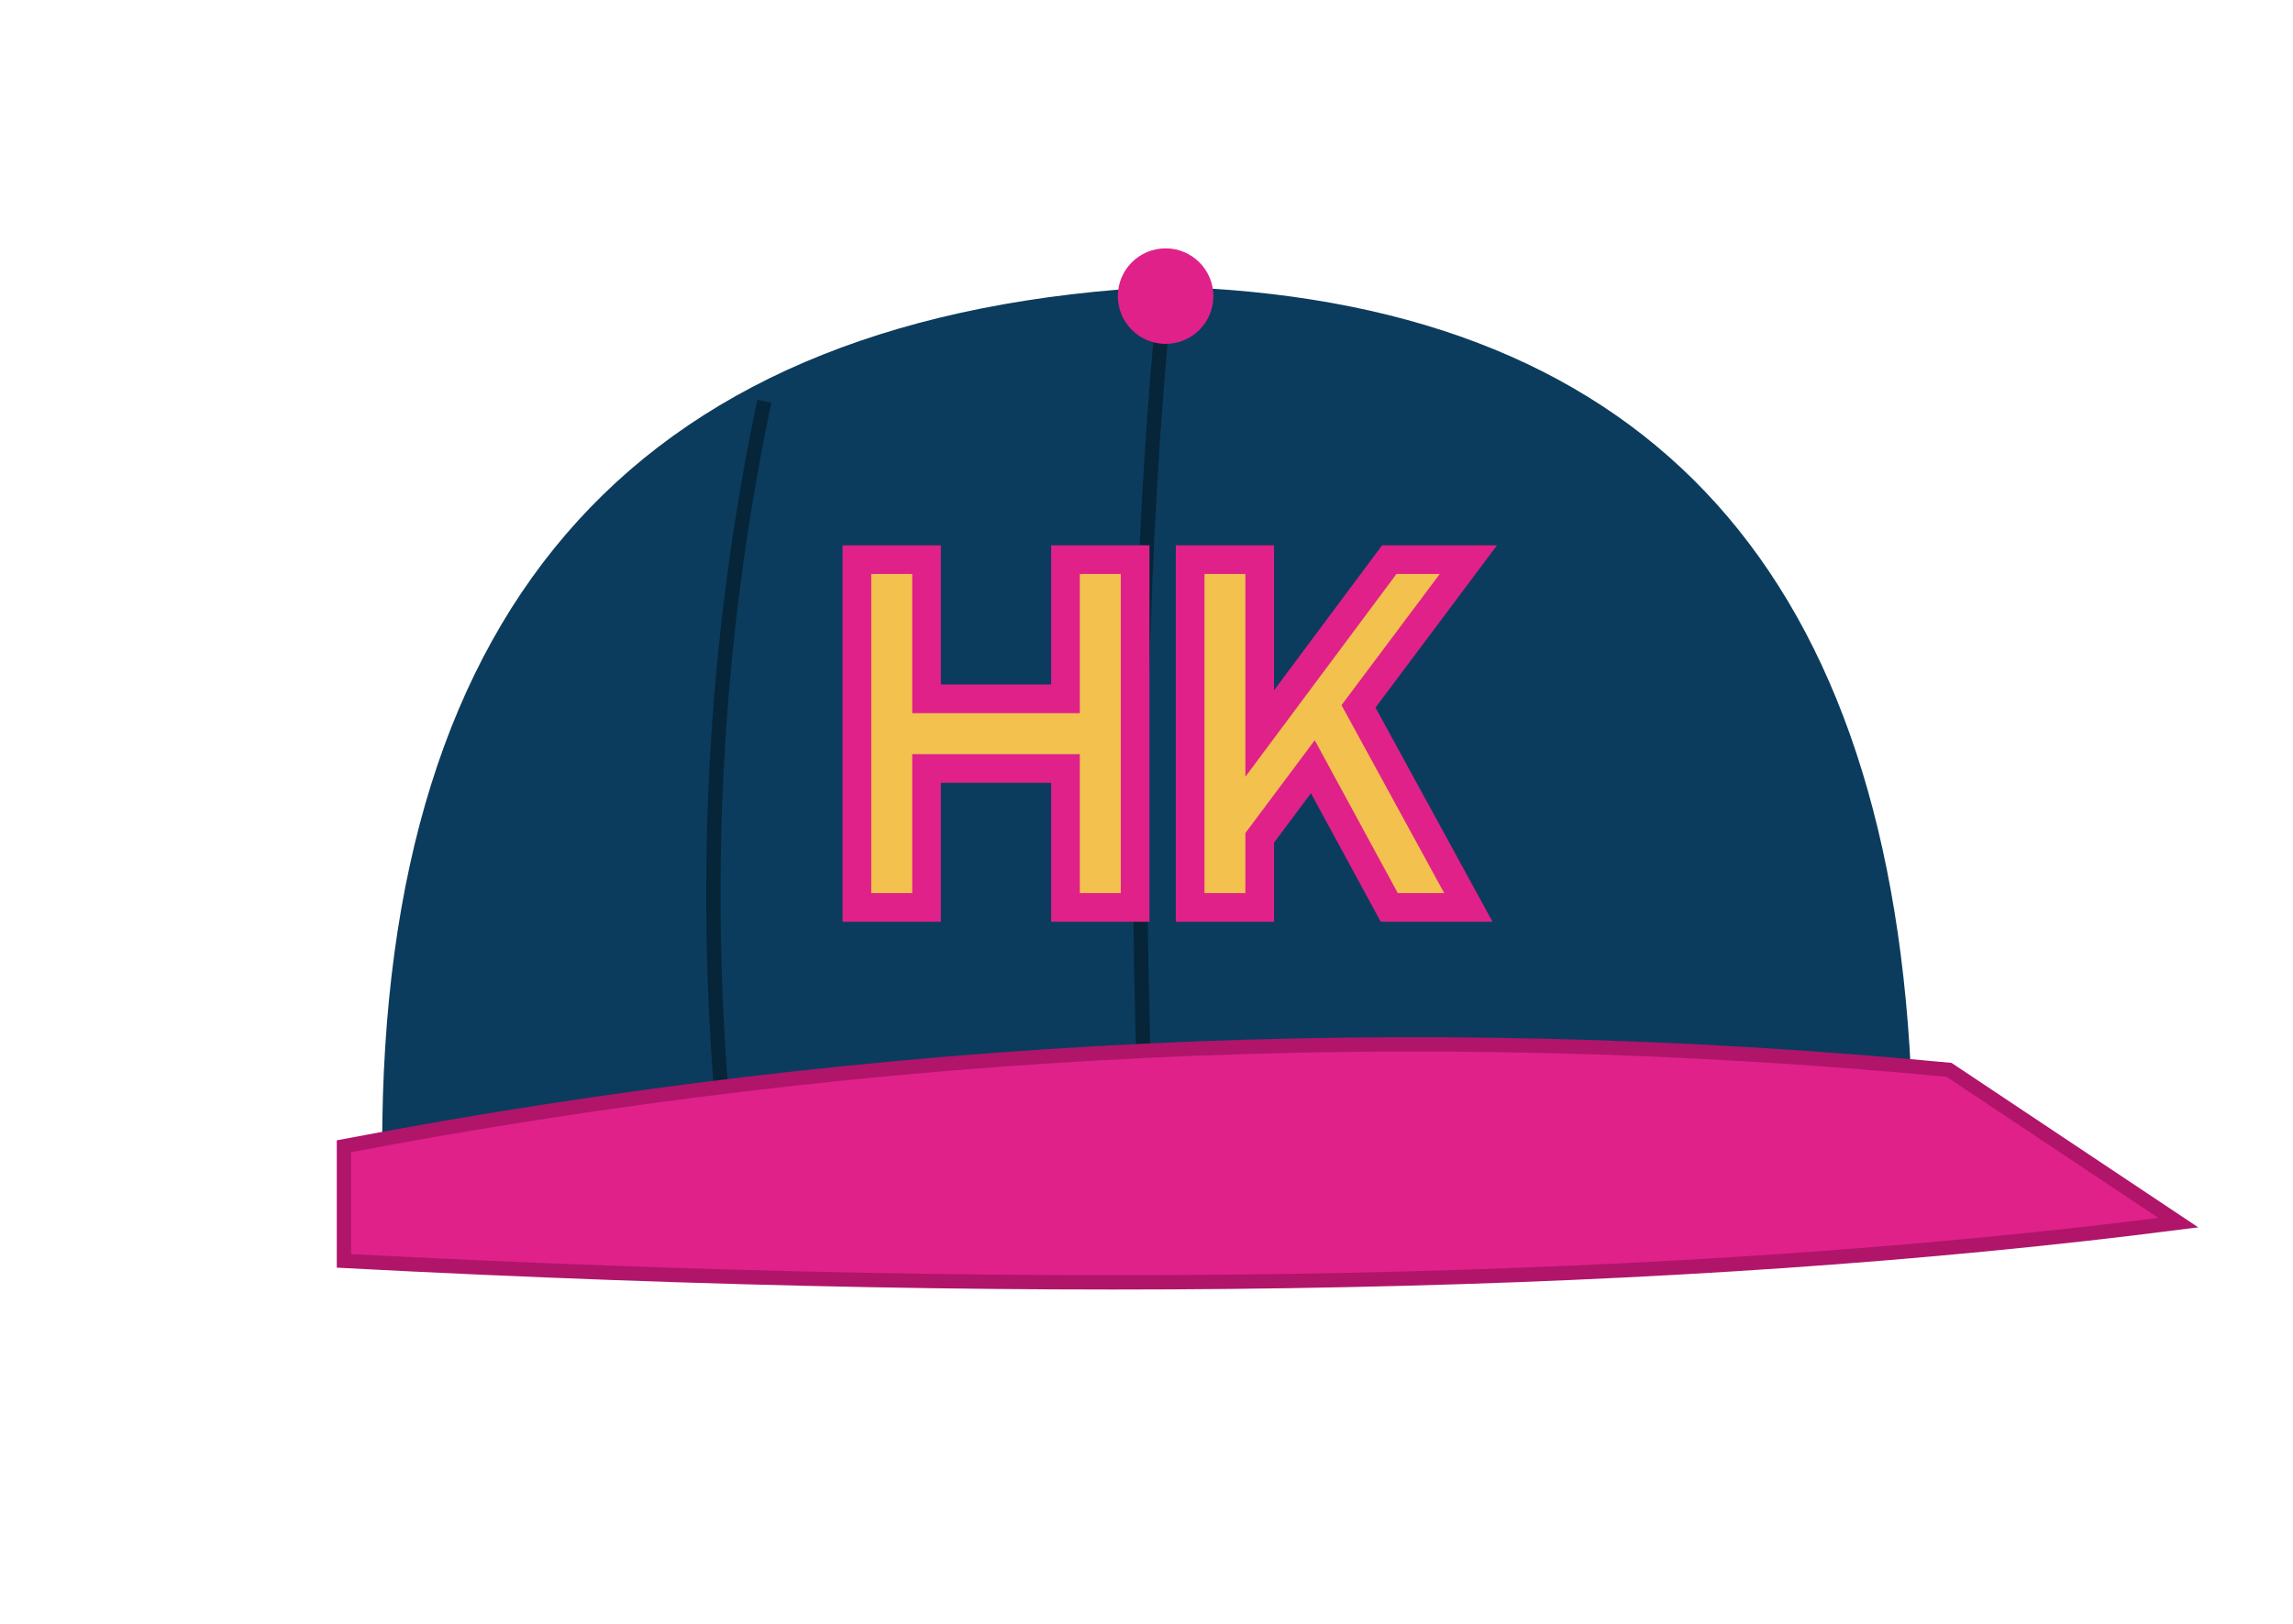
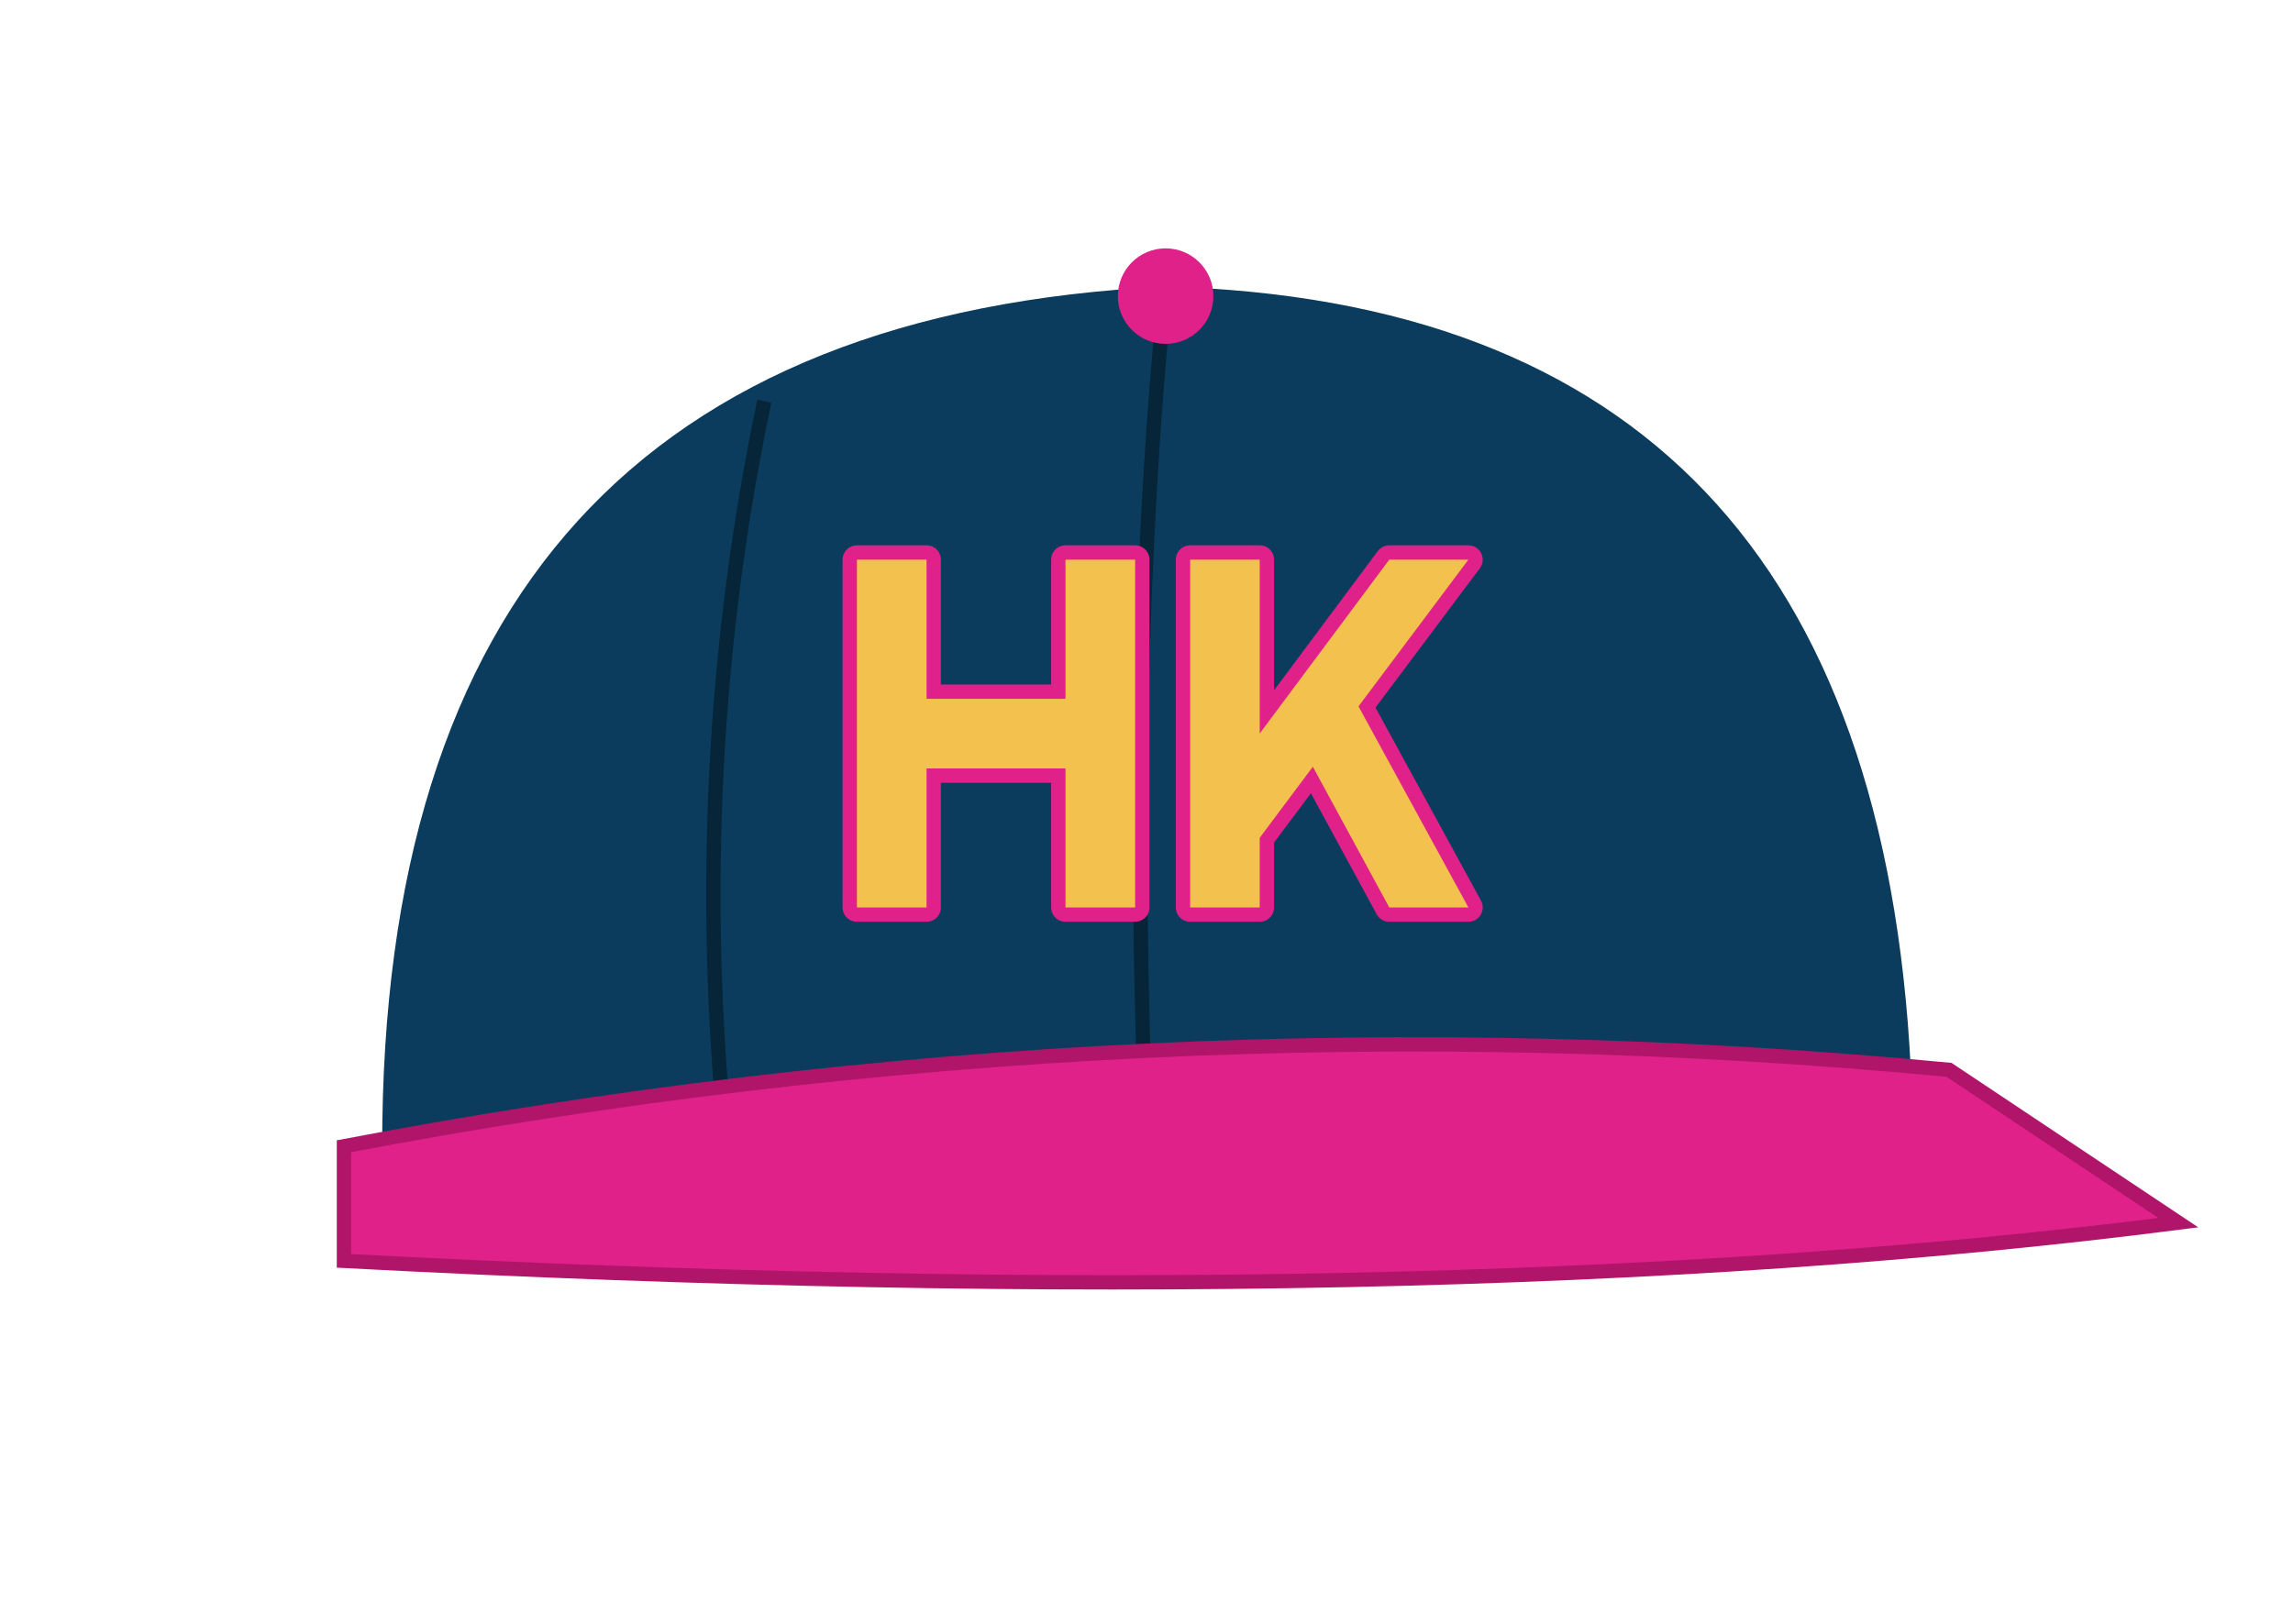
<svg xmlns="http://www.w3.org/2000/svg" viewBox="0 0 240 170" width="240" height="170" role="img" aria-label="Hong Kong cap">
  <path d="M40 120 Q40 34 122 30 Q196 32 200 112 Z" fill="#0B3C5D" />
  <path d="M122 30 Q118 70 120 120" fill="none" stroke="#062538" stroke-width="1.5" />
  <path d="M80 42 Q72 80 76 120" fill="none" stroke="#062538" stroke-width="1.5" />
  <circle cx="122" cy="31" r="5" fill="#E0218A" />
  <path d="M36 120 Q120 104 204 112 L228 128 Q150 138 36 132 Z" fill="#E0218A" stroke="#B0156A" stroke-width="1.5" />
-   <path d="M96.98 95H89.69V58.59H96.98V73.16H111.52V58.59H118.81V95H111.52V80.45H96.98Z M131.85 95H124.57V58.59H131.85V76.79L145.41 58.59H153.69L142.19 73.95L153.69 95H145.41L137.41 80.27L131.85 87.71Z" fill="#F2C14E" stroke="#E0218A" stroke-width="3" />
+   <path d="M96.98 95H89.69V58.59H96.98V73.16H111.52V58.59H118.81V95H111.52V80.45H96.98Z M131.85 95H124.57V58.59H131.85V76.79L145.41 58.59H153.69L142.19 73.95L153.69 95H145.41L137.41 80.27L131.85 87.71Z" fill="#F2C14E" stroke="#E0218A" stroke-width="3" stroke-linejoin="round" paint-order="stroke" />
</svg>
